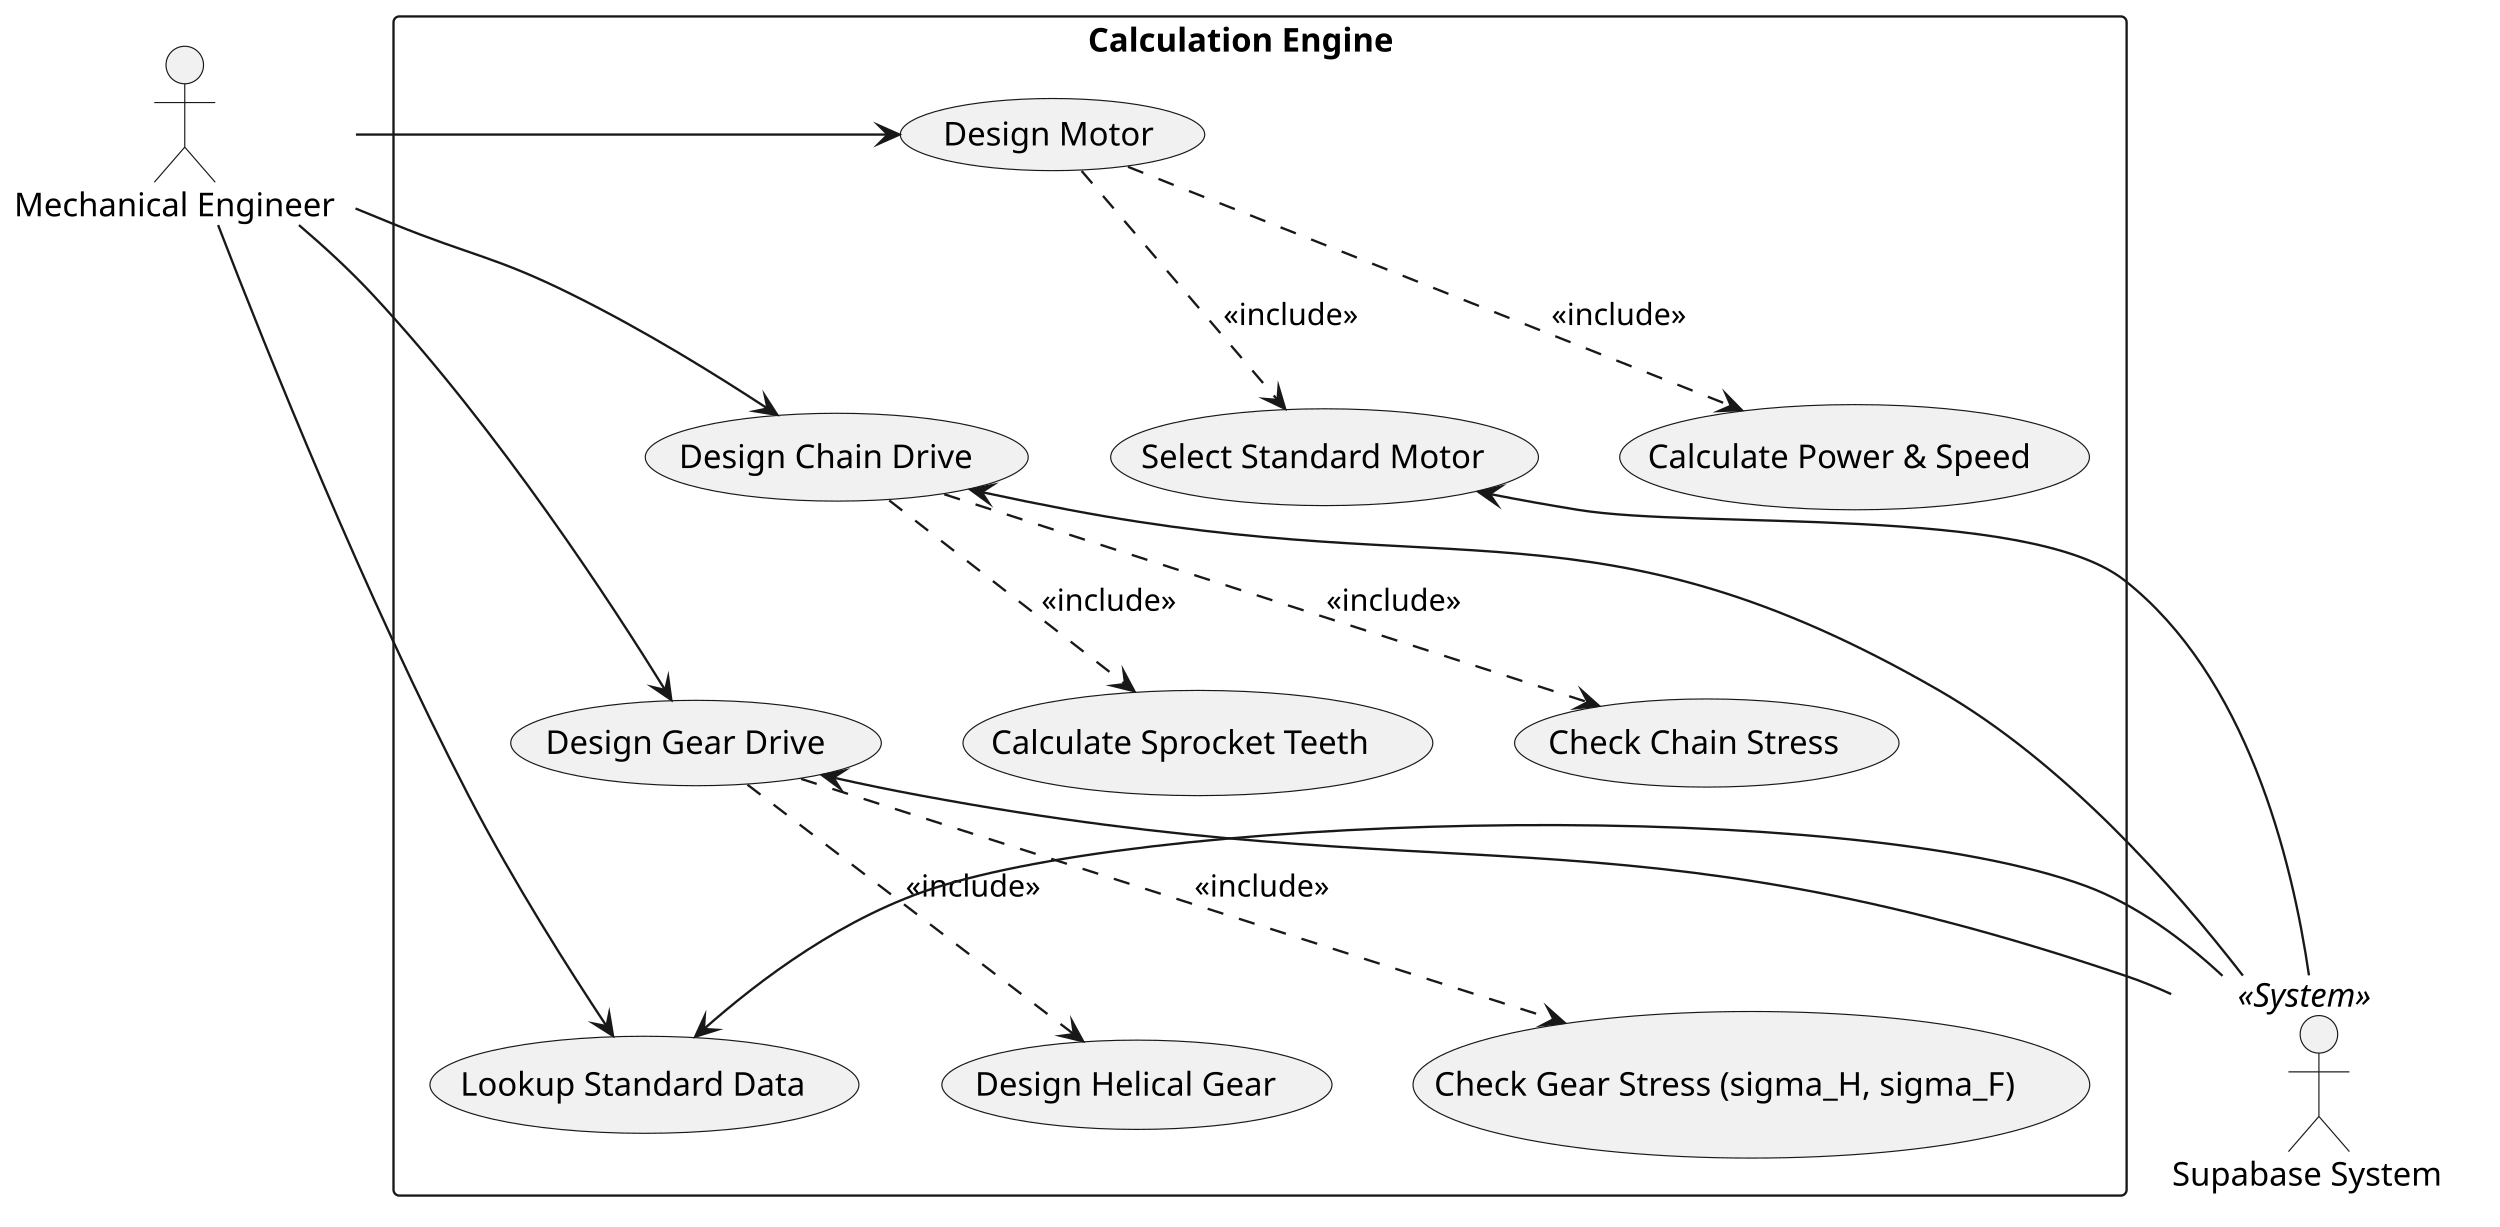
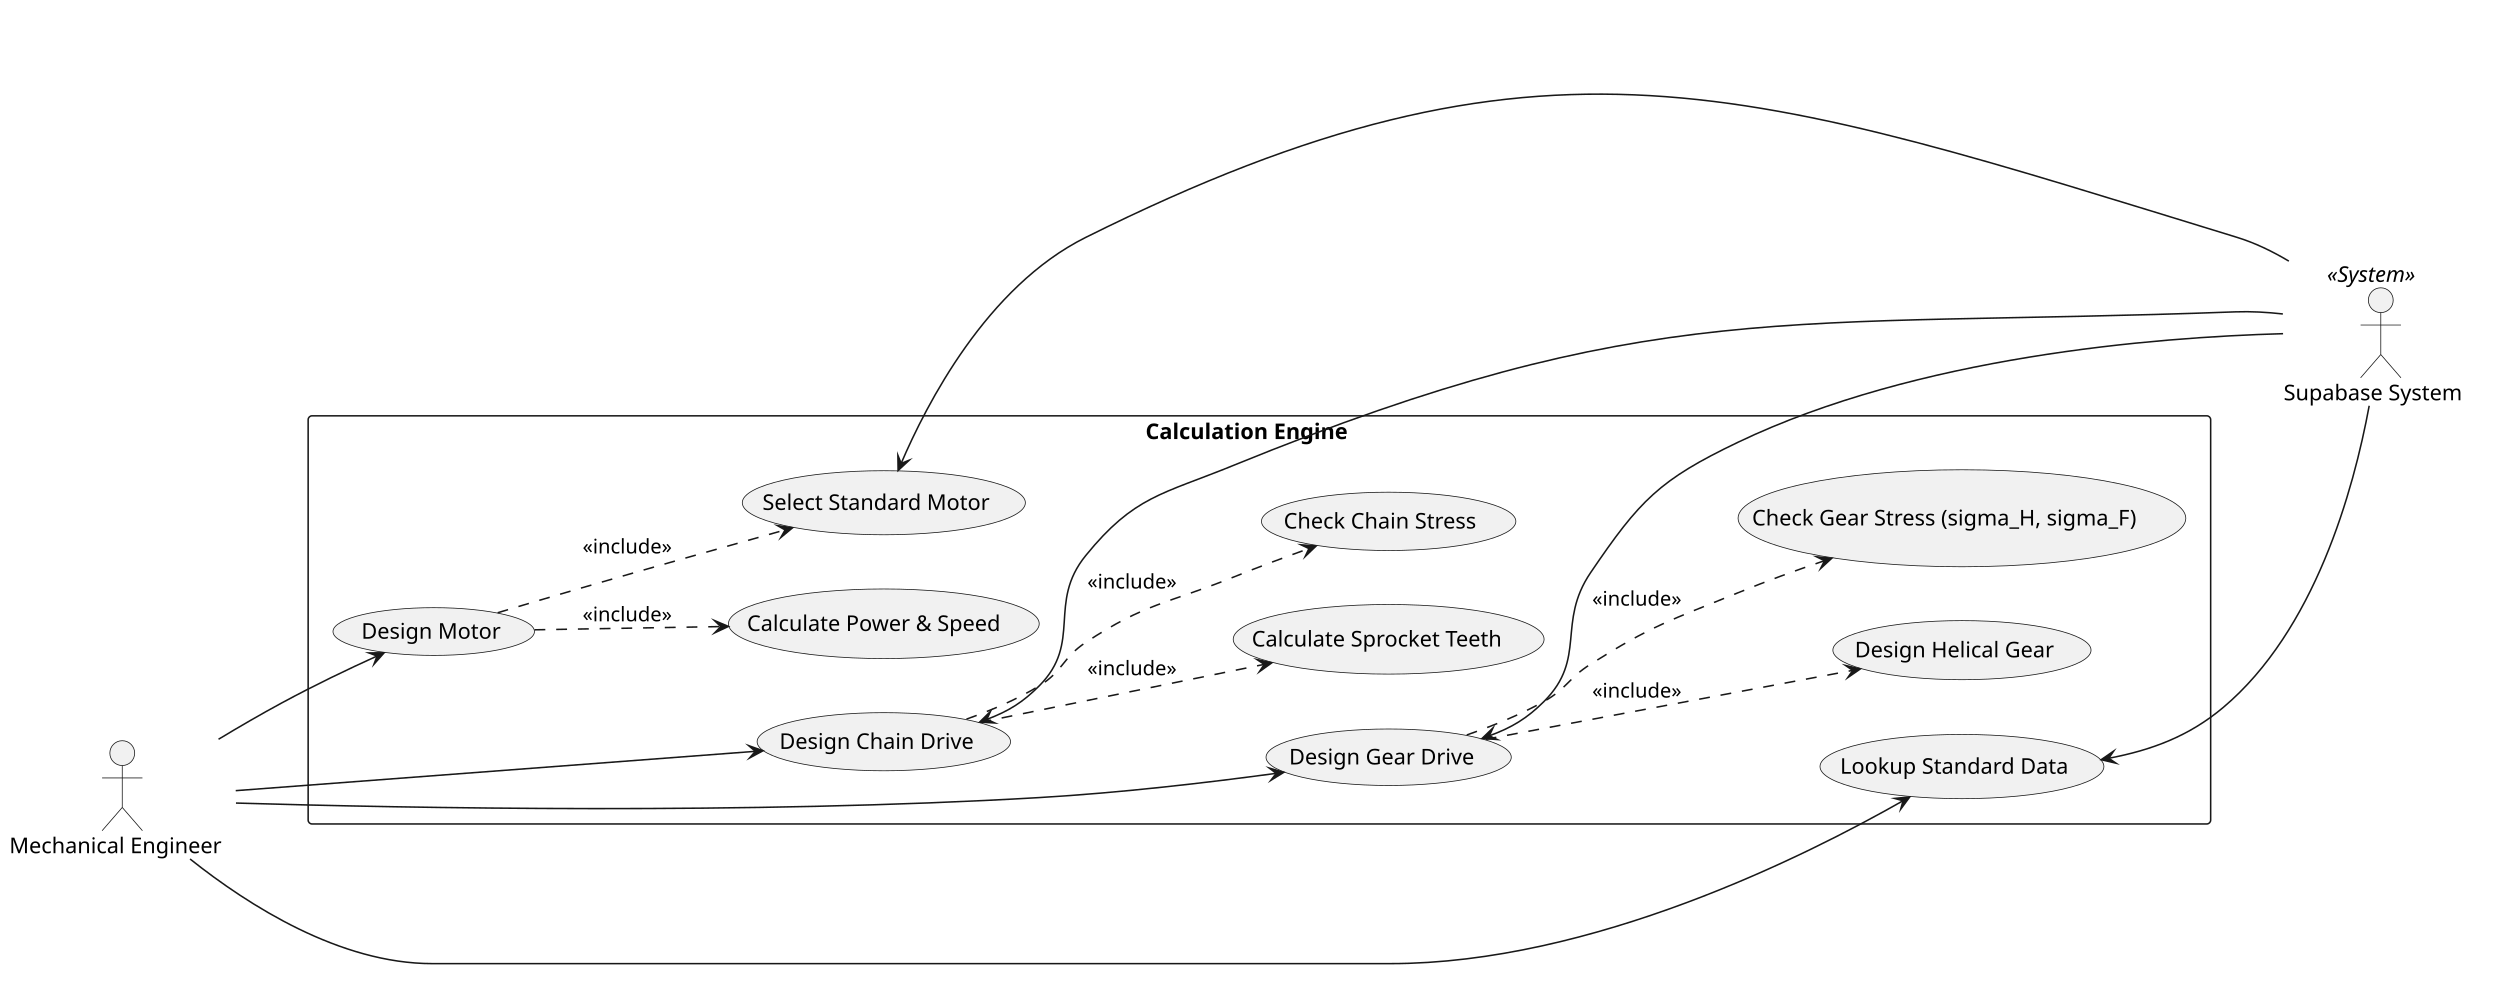
- <svg xmlns="http://www.w3.org/2000/svg" contentStyleType="text/css" data-diagram-type="DESCRIPTION" height="523px" preserveAspectRatio="none" style="width:1066px;height:523px;background:#FFFFFF;" version="1.1" viewBox="0 0 1066 523" width="1066px" zoomAndPan="magnify">
+ <svg xmlns="http://www.w3.org/2000/svg" contentStyleType="text/css" data-diagram-type="DESCRIPTION" height="635px" preserveAspectRatio="none" style="width:1611px;height:635px;background:#FFFFFF;" version="1.1" viewBox="0 0 1611 635" width="1611px" zoomAndPan="magnify">
  <defs />
  <g>
-     <g class="cluster" data-qualified-name="Calculation Engine" data-source-line="6" id="ent0003">
-       <rect fill="none" height="502.8" rx="2.5" ry="2.5" style="stroke:#181818;stroke-width:1;" width="739" x="167.79" y="7" />
-       <text fill="#000000" font-family="sans-serif" font-size="14" font-weight="700" lengthAdjust="spacing" textLength="146.795" x="463.892" y="21.995">Calculation Engine</text>
+     <g class="cluster" data-qualified-name="Calculation Engine" data-source-line="7" id="ent0003">
+       <rect fill="none" height="263" rx="2.5" ry="2.5" style="stroke:#181818;stroke-width:1;" width="1225.98" x="198.57" y="267.96" />
+       <text fill="#000000" font-family="sans-serif" font-size="14" font-weight="700" lengthAdjust="spacing" textLength="146.795" x="738.163" y="282.955">Calculation Engine</text>
    </g>
-     <g class="entity" data-qualified-name="Calculation Engine.UC1" data-source-line="7" id="ent0004">
-       <ellipse cx="448.795" cy="57.383" fill="#F1F1F1" rx="64.915" ry="15.383" style="stroke:#181818;stroke-width:0.5;" />
-       <text fill="#000000" font-family="sans-serif" font-size="14" lengthAdjust="spacing" textLength="93.242" x="402.174" y="62.031">Design Motor</text>
+     <g class="entity" data-qualified-name="Calculation Engine.UC1" data-source-line="8" id="ent0004">
+       <ellipse cx="279.495" cy="406.963" fill="#F1F1F1" rx="64.915" ry="15.383" style="stroke:#181818;stroke-width:0.5;" />
+       <text fill="#000000" font-family="sans-serif" font-size="14" lengthAdjust="spacing" textLength="93.242" x="232.874" y="411.611">Design Motor</text>
    </g>
-     <g class="entity" data-qualified-name="Calculation Engine.UC1_1" data-source-line="8" id="ent0005">
-       <ellipse cx="790.79" cy="194.948" fill="#F1F1F1" rx="100.141" ry="22.428" style="stroke:#181818;stroke-width:0.5;" />
-       <text fill="#000000" font-family="sans-serif" font-size="14" lengthAdjust="spacing" textLength="176.367" x="702.607" y="199.596">Calculate Power &amp; Speed</text>
+     <g class="entity" data-qualified-name="Calculation Engine.UC1_1" data-source-line="9" id="ent0005">
+       <ellipse cx="569.54" cy="401.958" fill="#F1F1F1" rx="100.141" ry="22.428" style="stroke:#181818;stroke-width:0.5;" />
+       <text fill="#000000" font-family="sans-serif" font-size="14" lengthAdjust="spacing" textLength="176.367" x="481.357" y="406.606">Calculate Power &amp; Speed</text>
    </g>
-     <g class="entity" data-qualified-name="Calculation Engine.UC1_2" data-source-line="9" id="ent0006">
-       <ellipse cx="564.793" cy="194.953" fill="#F1F1F1" rx="91.213" ry="20.643" style="stroke:#181818;stroke-width:0.5;" />
-       <text fill="#000000" font-family="sans-serif" font-size="14" lengthAdjust="spacing" textLength="156.481" x="486.552" y="199.601">Select Standard Motor</text>
+     <g class="entity" data-qualified-name="Calculation Engine.UC1_2" data-source-line="10" id="ent0006">
+       <ellipse cx="569.543" cy="323.963" fill="#F1F1F1" rx="91.213" ry="20.643" style="stroke:#181818;stroke-width:0.5;" />
+       <text fill="#000000" font-family="sans-serif" font-size="14" lengthAdjust="spacing" textLength="156.481" x="491.302" y="328.611">Select Standard Motor</text>
    </g>
-     <g class="entity" data-qualified-name="Calculation Engine.UC2" data-source-line="11" id="ent0007">
-       <ellipse cx="356.791" cy="194.95" fill="#F1F1F1" rx="81.651" ry="18.73" style="stroke:#181818;stroke-width:0.5;" />
-       <text fill="#000000" font-family="sans-serif" font-size="14" lengthAdjust="spacing" textLength="134.552" x="289.515" y="199.599">Design Chain Drive</text>
+     <g class="entity" data-qualified-name="Calculation Engine.UC2" data-source-line="12" id="ent0007">
+       <ellipse cx="569.541" cy="477.96" fill="#F1F1F1" rx="81.651" ry="18.73" style="stroke:#181818;stroke-width:0.5;" />
+       <text fill="#000000" font-family="sans-serif" font-size="14" lengthAdjust="spacing" textLength="134.552" x="502.265" y="482.609">Design Chain Drive</text>
    </g>
-     <g class="entity" data-qualified-name="Calculation Engine.UC2_1" data-source-line="12" id="ent0008">
-       <ellipse cx="510.788" cy="316.824" fill="#F1F1F1" rx="100.168" ry="22.434" style="stroke:#181818;stroke-width:0.5;" />
-       <text fill="#000000" font-family="sans-serif" font-size="14" lengthAdjust="spacing" textLength="176.429" x="422.574" y="321.472">Calculate Sprocket Teeth</text>
+     <g class="entity" data-qualified-name="Calculation Engine.UC2_1" data-source-line="13" id="ent0008">
+       <ellipse cx="894.848" cy="411.964" fill="#F1F1F1" rx="100.168" ry="22.434" style="stroke:#181818;stroke-width:0.5;" />
+       <text fill="#000000" font-family="sans-serif" font-size="14" lengthAdjust="spacing" textLength="176.429" x="806.634" y="416.612">Calculate Sprocket Teeth</text>
    </g>
-     <g class="entity" data-qualified-name="Calculation Engine.UC2_2" data-source-line="13" id="ent0009">
-       <ellipse cx="727.787" cy="316.823" fill="#F1F1F1" rx="81.967" ry="18.793" style="stroke:#181818;stroke-width:0.5;" />
-       <text fill="#000000" font-family="sans-serif" font-size="14" lengthAdjust="spacing" textLength="135.29" x="660.142" y="321.472">Check Chain Stress</text>
+     <g class="entity" data-qualified-name="Calculation Engine.UC2_2" data-source-line="14" id="ent0009">
+       <ellipse cx="894.847" cy="335.963" fill="#F1F1F1" rx="81.967" ry="18.793" style="stroke:#181818;stroke-width:0.5;" />
+       <text fill="#000000" font-family="sans-serif" font-size="14" lengthAdjust="spacing" textLength="135.29" x="827.202" y="340.612">Check Chain Stress</text>
    </g>
-     <g class="entity" data-qualified-name="Calculation Engine.UC3" data-source-line="15" id="ent0010">
-       <ellipse cx="296.789" cy="316.824" fill="#F1F1F1" rx="79.019" ry="18.204" style="stroke:#181818;stroke-width:0.5;" />
-       <text fill="#000000" font-family="sans-serif" font-size="14" lengthAdjust="spacing" textLength="128.358" x="232.61" y="321.472">Design Gear Drive</text>
+     <g class="entity" data-qualified-name="Calculation Engine.UC3" data-source-line="16" id="ent0010">
+       <ellipse cx="894.849" cy="487.964" fill="#F1F1F1" rx="79.019" ry="18.204" style="stroke:#181818;stroke-width:0.5;" />
+       <text fill="#000000" font-family="sans-serif" font-size="14" lengthAdjust="spacing" textLength="128.358" x="830.67" y="492.612">Design Gear Drive</text>
    </g>
-     <g class="entity" data-qualified-name="Calculation Engine.UC3_2" data-source-line="16" id="ent0011">
-       <ellipse cx="484.792" cy="462.546" fill="#F1F1F1" rx="83.182" ry="19.037" style="stroke:#181818;stroke-width:0.5;" />
-       <text fill="#000000" font-family="sans-serif" font-size="14" lengthAdjust="spacing" textLength="138.12" x="415.732" y="467.195">Design Helical Gear</text>
+     <g class="entity" data-qualified-name="Calculation Engine.UC3_2" data-source-line="17" id="ent0011">
+       <ellipse cx="1264.282" cy="418.957" fill="#F1F1F1" rx="83.182" ry="19.037" style="stroke:#181818;stroke-width:0.5;" />
+       <text fill="#000000" font-family="sans-serif" font-size="14" lengthAdjust="spacing" textLength="138.12" x="1195.222" y="423.605">Design Helical Gear</text>
    </g>
-     <g class="entity" data-qualified-name="Calculation Engine.UC3_3" data-source-line="17" id="ent0012">
-       <ellipse cx="746.785" cy="462.553" fill="#F1F1F1" rx="144.265" ry="31.253" style="stroke:#181818;stroke-width:0.5;" />
-       <text fill="#000000" font-family="sans-serif" font-size="14" lengthAdjust="spacing" textLength="270.525" x="611.523" y="467.202">Check Gear Stress (sigma_H, sigma_F)</text>
+     <g class="entity" data-qualified-name="Calculation Engine.UC3_3" data-source-line="18" id="ent0012">
+       <ellipse cx="1264.275" cy="333.963" fill="#F1F1F1" rx="144.265" ry="31.253" style="stroke:#181818;stroke-width:0.5;" />
+       <text fill="#000000" font-family="sans-serif" font-size="14" lengthAdjust="spacing" textLength="270.525" x="1129.013" y="338.611">Check Gear Stress (sigma_H, sigma_F)</text>
    </g>
-     <g class="entity" data-qualified-name="Calculation Engine.UC5" data-source-line="19" id="ent0013">
-       <ellipse cx="274.791" cy="462.554" fill="#F1F1F1" rx="91.471" ry="20.694" style="stroke:#181818;stroke-width:0.5;" />
-       <text fill="#000000" font-family="sans-serif" font-size="14" lengthAdjust="spacing" textLength="157.062" x="196.26" y="467.203">Lookup Standard Data</text>
+     <g class="entity" data-qualified-name="Calculation Engine.UC5" data-source-line="20" id="ent0013">
+       <ellipse cx="1264.281" cy="493.964" fill="#F1F1F1" rx="91.471" ry="20.694" style="stroke:#181818;stroke-width:0.5;" />
+       <text fill="#000000" font-family="sans-serif" font-size="14" lengthAdjust="spacing" textLength="157.062" x="1185.75" y="498.613">Lookup Standard Data</text>
    </g>
-     <g class="entity" data-qualified-name="eng" data-source-line="3" id="ent0001">
-       <ellipse cx="78.786" cy="27.73" fill="#F1F1F1" rx="8" ry="8" style="stroke:#181818;stroke-width:0.5;" />
-       <path d="M78.786,35.73 L78.786,62.73 M65.786,43.73 L91.786,43.73 M78.786,62.73 L65.786,77.73 M78.786,62.73 L91.786,77.73" fill="none" style="stroke:#181818;stroke-width:0.5;" />
-       <text fill="#000000" font-family="sans-serif" font-size="14" lengthAdjust="spacing" textLength="145.571" x="6" y="92.225">Mechanical Engineer</text>
+     <g class="entity" data-qualified-name="eng" data-source-line="4" id="ent0001">
+       <ellipse cx="78.786" cy="485.31" fill="#F1F1F1" rx="8" ry="8" style="stroke:#181818;stroke-width:0.5;" />
+       <path d="M78.786,493.31 L78.786,520.31 M65.786,501.31 L91.786,501.31 M78.786,520.31 L65.786,535.31 M78.786,520.31 L91.786,535.31" fill="none" style="stroke:#181818;stroke-width:0.5;" />
+       <text fill="#000000" font-family="sans-serif" font-size="14" lengthAdjust="spacing" textLength="145.571" x="6" y="549.805">Mechanical Engineer</text>
    </g>
-     <g class="entity" data-qualified-name="db" data-source-line="4" id="ent0002">
-       <ellipse cx="988.787" cy="441.047" fill="#F1F1F1" rx="8" ry="8" style="stroke:#181818;stroke-width:0.5;" />
-       <path d="M988.787,449.047 L988.787,476.047 M975.787,457.047 L1001.787,457.047 M988.787,476.047 L975.787,491.047 M988.787,476.047 L1001.787,491.047" fill="none" style="stroke:#181818;stroke-width:0.5;" />
-       <text fill="#000000" font-family="sans-serif" font-size="14" lengthAdjust="spacing" textLength="125.255" x="926.16" y="505.542">Supabase System</text>
-       <text fill="#000000" font-family="sans-serif" font-size="14" font-style="italic" lengthAdjust="spacing" textLength="69.337" x="954.119" y="429.245">«System»</text>
+     <g class="entity" data-qualified-name="db" data-source-line="5" id="ent0002">
+       <ellipse cx="1534.177" cy="193.457" fill="#F1F1F1" rx="8" ry="8" style="stroke:#181818;stroke-width:0.5;" />
+       <path d="M1534.177,201.457 L1534.177,228.457 M1521.177,209.457 L1547.177,209.457 M1534.177,228.457 L1521.177,243.457 M1534.177,228.457 L1547.177,243.457" fill="none" style="stroke:#181818;stroke-width:0.5;" />
+       <text fill="#000000" font-family="sans-serif" font-size="14" lengthAdjust="spacing" textLength="125.255" x="1471.55" y="257.952">Supabase System</text>
+       <text fill="#000000" font-family="sans-serif" font-size="14" font-style="italic" lengthAdjust="spacing" textLength="69.337" x="1499.509" y="181.655">«System»</text>
    </g>
-     <g class="link" data-entity-1="ent0001" data-entity-2="ent0004" data-link-type="dependency" data-source-line="26" id="lnk17">
-       <path d="M151.77,57.38 C229.02,57.38 301.27,57.38 378.52,57.38" fill="none" id="eng-to-UC1" style="stroke:#181818;stroke-width:1;" />
-       <polygon fill="#181818" points="383.52,57.38,374.52,53.38,378.52,57.38,374.52,61.38,383.52,57.38" style="stroke:#181818;stroke-width:1;stroke-linejoin:miter;stroke-miterlimit:10;" />
+     <g class="link" data-entity-1="ent0001" data-entity-2="ent0004" data-link-type="dependency" data-source-line="27" id="lnk17">
+       <path d="M140.82,476.37 C154.1,468.37 168.19,460.19 181.57,452.96 C203.2,441.28 223.739,431.48 242.979,422.73" fill="none" id="eng-to-UC1" style="stroke:#181818;stroke-width:1;" />
+       <polygon fill="#181818" points="247.53,420.66,237.681,420.745,242.979,422.73,240.993,428.027,247.53,420.66" style="stroke:#181818;stroke-width:1;stroke-linejoin:miter;stroke-miterlimit:10;" />
    </g>
-     <g class="link" data-entity-1="ent0004" data-entity-2="ent0005" data-link-type="dependency" data-source-line="27" id="lnk18">
-       <path d="M480.96,71.13 C541.32,95.06 667.182,144.958 738.032,173.038" fill="none" id="UC1-to-UC1_1" style="stroke:#181818;stroke-width:1;stroke-dasharray:7,7;" />
-       <polygon fill="#181818" points="742.68,174.88,735.787,167.845,738.032,173.038,732.839,175.283,742.68,174.88" style="stroke:#181818;stroke-width:1;stroke-linejoin:miter;stroke-miterlimit:10;" />
-       <text fill="#000000" font-family="sans-serif" font-size="13" lengthAdjust="spacing" textLength="63.007" x="661.48" y="138.597">«include»</text>
+     <g class="link" data-entity-1="ent0004" data-entity-2="ent0005" data-link-type="dependency" data-source-line="28" id="lnk18">
+       <path d="M344.41,405.85 C381.13,405.21 423.021,404.487 464.421,403.767" fill="none" id="UC1-to-UC1_1" style="stroke:#181818;stroke-width:1;stroke-dasharray:7,7;" />
+       <polygon fill="#181818" points="469.42,403.68,460.352,399.837,464.421,403.767,460.491,407.836,469.42,403.68" style="stroke:#181818;stroke-width:1;stroke-linejoin:miter;stroke-miterlimit:10;" />
+       <text fill="#000000" font-family="sans-serif" font-size="13" lengthAdjust="spacing" textLength="63.007" x="375.4" y="400.377">«include»</text>
    </g>
-     <g class="link" data-entity-1="ent0004" data-entity-2="ent0006" data-link-type="dependency" data-source-line="28" id="lnk19">
-       <path d="M461.2,72.89 C482.12,97.34 521.179,142.991 544.739,170.521" fill="none" id="UC1-to-UC1_2" style="stroke:#181818;stroke-width:1;stroke-dasharray:7,7;" />
-       <polygon fill="#181818" points="547.99,174.32,545.177,164.881,544.739,170.521,539.099,170.083,547.99,174.32" style="stroke:#181818;stroke-width:1;stroke-linejoin:miter;stroke-miterlimit:10;" />
-       <text fill="#000000" font-family="sans-serif" font-size="13" lengthAdjust="spacing" textLength="63.007" x="521.59" y="138.597">«include»</text>
+     <g class="link" data-entity-1="ent0004" data-entity-2="ent0006" data-link-type="dependency" data-source-line="29" id="lnk19">
+       <path d="M320.67,394.85 C337.28,389.87 356.76,384.09 374.4,378.96 C420.15,365.66 467.266,352.322 505.906,341.472" fill="none" id="UC1-to-UC1_2" style="stroke:#181818;stroke-width:1;stroke-dasharray:7,7;" />
+       <polygon fill="#181818" points="510.72,340.12,500.974,338.702,505.906,341.472,503.137,346.404,510.72,340.12" style="stroke:#181818;stroke-width:1;stroke-linejoin:miter;stroke-miterlimit:10;" />
+       <text fill="#000000" font-family="sans-serif" font-size="13" lengthAdjust="spacing" textLength="63.007" x="375.4" y="356.637">«include»</text>
    </g>
-     <g class="link" data-entity-1="ent0001" data-entity-2="ent0007" data-link-type="dependency" data-source-line="30" id="lnk20">
-       <path d="M151.59,88.9 C157.07,91.16 162.51,93.38 167.79,95.53 C201.43,109.19 211.25,109.4 243.79,125.53 C275.02,141.01 304.816,159.492 327.266,174.182" fill="none" id="eng-to-UC2" style="stroke:#181818;stroke-width:1;" />
-       <polygon fill="#181818" points="331.45,176.92,326.109,168.645,327.266,174.182,321.729,175.339,331.45,176.92" style="stroke:#181818;stroke-width:1;stroke-linejoin:miter;stroke-miterlimit:10;" />
+     <g class="link" data-entity-1="ent0001" data-entity-2="ent0007" data-link-type="dependency" data-source-line="31" id="lnk20">
+       <path d="M151.9,509.5 C242.85,502.62 393.574,491.207 486.704,484.157" fill="none" id="eng-to-UC2" style="stroke:#181818;stroke-width:1;" />
+       <polygon fill="#181818" points="491.69,483.78,482.414,480.471,486.704,484.157,483.018,488.448,491.69,483.78" style="stroke:#181818;stroke-width:1;stroke-linejoin:miter;stroke-miterlimit:10;" />
    </g>
-     <g class="link" data-entity-1="ent0007" data-entity-2="ent0008" data-link-type="dependency" data-source-line="31" id="lnk21">
-       <path d="M379.18,213.38 C406.87,234.94 450.045,268.539 479.745,291.659" fill="none" id="UC2-to-UC2_1" style="stroke:#181818;stroke-width:1;stroke-dasharray:7,7;" />
-       <polygon fill="#181818" points="483.69,294.73,479.045,286.045,479.745,291.659,474.131,292.358,483.69,294.73" style="stroke:#181818;stroke-width:1;stroke-linejoin:miter;stroke-miterlimit:10;" />
-       <text fill="#000000" font-family="sans-serif" font-size="13" lengthAdjust="spacing" textLength="63.007" x="444.01" y="260.447">«include»</text>
+     <g class="link" data-entity-1="ent0007" data-entity-2="ent0008" data-link-type="dependency" data-source-line="32" id="lnk21">
+       <path d="M631.73,465.47 C685.1,454.57 757.761,439.74 814.671,428.12" fill="none" id="UC2-to-UC2_1" style="stroke:#181818;stroke-width:1;stroke-dasharray:7,7;" />
+       <polygon fill="#181818" points="819.57,427.12,809.952,425.001,814.671,428.12,811.552,432.84,819.57,427.12" style="stroke:#181818;stroke-width:1;stroke-linejoin:miter;stroke-miterlimit:10;" />
+       <text fill="#000000" font-family="sans-serif" font-size="13" lengthAdjust="spacing" textLength="63.007" x="700.68" y="435.117">«include»</text>
    </g>
-     <g class="link" data-entity-1="ent0007" data-entity-2="ent0009" data-link-type="dependency" data-source-line="32" id="lnk22">
-       <path d="M402.65,210.77 C473.9,233.79 605.612,276.343 676.982,299.403" fill="none" id="UC2-to-UC2_2" style="stroke:#181818;stroke-width:1;stroke-dasharray:7,7;" />
-       <polygon fill="#181818" points="681.74,300.94,674.406,294.367,676.982,299.403,671.946,301.979,681.74,300.94" style="stroke:#181818;stroke-width:1;stroke-linejoin:miter;stroke-miterlimit:10;" />
-       <text fill="#000000" font-family="sans-serif" font-size="13" lengthAdjust="spacing" textLength="63.007" x="565.5" y="260.447">«include»</text>
+     <g class="link" data-entity-1="ent0007" data-entity-2="ent0009" data-link-type="dependency" data-source-line="33" id="lnk22">
+       <path d="M622.79,463.4 C638.47,457.88 655.32,450.76 669.68,441.96 C685.23,432.43 684.46,424.01 699.68,413.96 C738.21,388.52 751.85,389.18 794.68,371.96 C812.02,364.99 826.573,359.548 843.473,353.488" fill="none" id="UC2-to-UC2_2" style="stroke:#181818;stroke-width:1;stroke-dasharray:7,7;" />
+       <polygon fill="#181818" points="848.18,351.8,838.358,351.073,843.473,353.488,841.058,358.603,848.18,351.8" style="stroke:#181818;stroke-width:1;stroke-linejoin:miter;stroke-miterlimit:10;" />
+       <text fill="#000000" font-family="sans-serif" font-size="13" lengthAdjust="spacing" textLength="63.007" x="700.68" y="379.257">«include»</text>
    </g>
-     <g class="link" data-entity-1="ent0001" data-entity-2="ent0010" data-link-type="dependency" data-source-line="34" id="lnk23">
-       <path d="M127.47,95.97 C138.24,105.16 149.27,115.31 158.79,125.53 C213.03,183.75 262.078,259.429 283.618,294.219" fill="none" id="eng-to-UC3" style="stroke:#181818;stroke-width:1;" />
-       <polygon fill="#181818" points="286.25,298.47,284.913,288.712,283.618,294.219,278.111,292.924,286.25,298.47" style="stroke:#181818;stroke-width:1;stroke-linejoin:miter;stroke-miterlimit:10;" />
+     <g class="link" data-entity-1="ent0001" data-entity-2="ent0010" data-link-type="dependency" data-source-line="35" id="lnk23">
+       <path d="M152.06,517.49 C263.35,520.78 483.36,524.92 669.68,513.96 C722.87,510.83 777.865,504.359 822.365,498.349" fill="none" id="eng-to-UC3" style="stroke:#181818;stroke-width:1;" />
+       <polygon fill="#181818" points="827.32,497.68,817.866,494.921,822.365,498.349,818.936,502.849,827.32,497.68" style="stroke:#181818;stroke-width:1;stroke-linejoin:miter;stroke-miterlimit:10;" />
    </g>
-     <g class="link" data-entity-1="ent0010" data-entity-2="ent0011" data-link-type="dependency" data-source-line="35" id="lnk24">
-       <path d="M318.72,334.59 C354.56,361.98 421.348,413.054 457.848,440.954" fill="none" id="UC3-to-UC3_2" style="stroke:#181818;stroke-width:1;stroke-dasharray:7,7;" />
-       <polygon fill="#181818" points="461.82,443.99,457.099,435.346,457.848,440.954,452.24,441.702,461.82,443.99" style="stroke:#181818;stroke-width:1;stroke-linejoin:miter;stroke-miterlimit:10;" />
-       <text fill="#000000" font-family="sans-serif" font-size="13" lengthAdjust="spacing" textLength="63.007" x="386.15" y="382.317">«include»</text>
+     <g class="link" data-entity-1="ent0010" data-entity-2="ent0011" data-link-type="dependency" data-source-line="36" id="lnk24">
+       <path d="M957.35,476.41 C1024.26,463.85 1125.826,444.773 1193.886,431.993" fill="none" id="UC3-to-UC3_2" style="stroke:#181818;stroke-width:1;stroke-dasharray:7,7;" />
+       <polygon fill="#181818" points="1198.8,431.07,1189.216,428.8,1193.886,431.993,1190.693,436.662,1198.8,431.07" style="stroke:#181818;stroke-width:1;stroke-linejoin:miter;stroke-miterlimit:10;" />
+       <text fill="#000000" font-family="sans-serif" font-size="13" lengthAdjust="spacing" textLength="63.007" x="1026.02" y="449.527">«include»</text>
    </g>
-     <g class="link" data-entity-1="ent0010" data-entity-2="ent0012" data-link-type="dependency" data-source-line="36" id="lnk25">
-       <path d="M341.58,332.12 C417.5,356.37 567.647,404.328 662.397,434.598" fill="none" id="UC3-to-UC3_3" style="stroke:#181818;stroke-width:1;stroke-dasharray:7,7;" />
-       <polygon fill="#181818" points="667.16,436.12,659.804,429.571,662.397,434.598,657.37,437.191,667.16,436.12" style="stroke:#181818;stroke-width:1;stroke-linejoin:miter;stroke-miterlimit:10;" />
-       <text fill="#000000" font-family="sans-serif" font-size="13" lengthAdjust="spacing" textLength="63.007" x="509.29" y="382.317">«include»</text>
+     <g class="link" data-entity-1="ent0010" data-entity-2="ent0012" data-link-type="dependency" data-source-line="37" id="lnk25">
+       <path d="M945.17,473.61 C961.54,467.93 979.53,460.66 995.02,451.96 C1009.91,443.6 1010.58,437.07 1025.02,427.96 C1064.69,402.93 1076.58,399.67 1120.02,381.96 C1139.33,374.09 1155.724,368.084 1175.684,361.324" fill="none" id="UC3-to-UC3_3" style="stroke:#181818;stroke-width:1;stroke-dasharray:7,7;" />
+       <polygon fill="#181818" points="1180.42,359.72,1170.612,358.818,1175.684,361.324,1173.179,366.396,1180.42,359.72" style="stroke:#181818;stroke-width:1;stroke-linejoin:miter;stroke-miterlimit:10;" />
+       <text fill="#000000" font-family="sans-serif" font-size="13" lengthAdjust="spacing" textLength="63.007" x="1026.02" y="390.297">«include»</text>
    </g>
-     <g class="link" data-entity-1="ent0001" data-entity-2="ent0013" data-link-type="dependency" data-source-line="38" id="lnk26">
-       <path d="M92.99,95.97 C114.07,150.6 155.91,254.65 199.79,339.25 C219.16,376.62 242.878,413.772 258.638,437.552" fill="none" id="eng-to-UC5" style="stroke:#181818;stroke-width:1;" />
-       <polygon fill="#181818" points="261.4,441.72,259.762,432.008,258.638,437.552,253.094,436.428,261.4,441.72" style="stroke:#181818;stroke-width:1;stroke-linejoin:miter;stroke-miterlimit:10;" />
+     <g class="link" data-entity-1="ent0001" data-entity-2="ent0013" data-link-type="dependency" data-source-line="39" id="lnk26">
+       <path d="M122.47,553.53 C160.54,583.84 219.25,620.96 278.49,620.96 C278.49,620.96 278.49,620.96 895.85,620.96 C1025.78,620.96 1163.714,551.623 1226.314,516.003" fill="none" id="eng-to-UC5" style="stroke:#181818;stroke-width:1;" />
+       <polygon fill="#181818" points="1230.66,513.53,1220.86,514.504,1226.314,516.003,1224.816,521.458,1230.66,513.53" style="stroke:#181818;stroke-width:1;stroke-linejoin:miter;stroke-miterlimit:10;" />
    </g>
-     <g class="link" data-entity-1="ent0006" data-entity-2="ent0002" data-link-type="dependency" data-source-line="40" id="lnk28">
-       <path d="M635.248,210.656 C649.218,213.376 659.01,215.13 672.79,217.38 C724.31,225.8 864.69,215.19 905.79,247.38 C957.89,288.21 977.32,366.14 984.54,415.89" fill="none" id="UC1_2-backto-db" style="stroke:#181818;stroke-width:1;" />
-       <polygon fill="#181818" points="630.34,209.7,638.41,215.346,635.248,210.656,639.939,207.494,630.34,209.7" style="stroke:#181818;stroke-width:1;stroke-linejoin:miter;stroke-miterlimit:10;" />
+     <g class="link" data-entity-1="ent0006" data-entity-2="ent0002" data-link-type="dependency" data-source-line="41" id="lnk27">
+       <path d="M580.699,298.614 C597.039,260.474 635.74,184.8 699.68,152.96 C994.84,6 1126.31,56.33 1441.55,152.96 C1453.03,156.48 1464.36,161.97 1474.94,168.27" fill="none" id="UC1_2-backto-db" style="stroke:#181818;stroke-width:1;" />
+       <polygon fill="#181818" points="578.73,303.21,585.951,296.512,580.699,298.614,578.597,293.362,578.73,303.21" style="stroke:#181818;stroke-width:1;stroke-linejoin:miter;stroke-miterlimit:10;" />
    </g>
-     <g class="link" data-entity-1="ent0007" data-entity-2="ent0002" data-link-type="dependency" data-source-line="41" id="lnk30">
-       <path d="M418.638,209.843 C432.378,212.803 442.14,214.78 455.79,217.38 C621.21,248.9 680.84,210.35 826.79,294.38 C879.85,324.93 926.84,377.87 956.37,416" fill="none" id="UC2-backto-db" style="stroke:#181818;stroke-width:1;" />
-       <polygon fill="#181818" points="413.75,208.79,421.706,214.596,418.638,209.843,423.39,206.775,413.75,208.79" style="stroke:#181818;stroke-width:1;stroke-linejoin:miter;stroke-miterlimit:10;" />
+     <g class="link" data-entity-1="ent0007" data-entity-2="ent0002" data-link-type="dependency" data-source-line="42" id="lnk28">
+       <path d="M635.937,463.563 C649.967,458.263 659.16,452.54 669.68,441.96 C697.64,413.85 674.67,388.71 699.68,357.96 C730.9,319.58 748.88,318.65 794.68,299.96 C1063.57,190.26 1150.35,211.81 1440.55,200.96 C1450.46,200.59 1460.91,201.19 1471.08,202.32" fill="none" id="UC2-backto-db" style="stroke:#181818;stroke-width:1;" />
+       <polygon fill="#181818" points="631.26,465.33,641.093,465.891,635.937,463.563,638.266,458.408,631.26,465.33" style="stroke:#181818;stroke-width:1;stroke-linejoin:miter;stroke-miterlimit:10;" />
    </g>
-     <g class="link" data-entity-1="ent0010" data-entity-2="ent0002" data-link-type="dependency" data-source-line="42" id="lnk32">
-       <path d="M355.351,331.593 C369.101,334.643 379.02,336.69 392.79,339.25 C619.87,381.55 688.01,342.12 906.79,416.25 C913.1,418.39 919.5,421.01 925.79,423.89" fill="none" id="UC3-backto-db" style="stroke:#181818;stroke-width:1;" />
-       <polygon fill="#181818" points="350.47,330.51,358.39,336.364,355.351,331.593,360.123,328.554,350.47,330.51" style="stroke:#181818;stroke-width:1;stroke-linejoin:miter;stroke-miterlimit:10;" />
+     <g class="link" data-entity-1="ent0010" data-entity-2="ent0002" data-link-type="dependency" data-source-line="43" id="lnk29">
+       <path d="M959.706,474.163 C974.256,468.843 984.08,462.91 995.02,451.96 C1022.74,424.2 1002.97,401.4 1025.02,368.96 C1056.69,322.34 1069.17,309.27 1120.02,284.96 C1235.54,229.74 1387.5,217.36 1471.2,215.02" fill="none" id="UC3-backto-db" style="stroke:#181818;stroke-width:1;" />
+       <polygon fill="#181818" points="955.01,475.88,964.836,476.546,959.706,474.163,962.089,469.033,955.01,475.88" style="stroke:#181818;stroke-width:1;stroke-linejoin:miter;stroke-miterlimit:10;" />
    </g>
-     <g class="link" data-entity-1="ent0013" data-entity-2="ent0002" data-link-type="dependency" data-source-line="43" id="lnk34">
-       <path d="M300.17,438.763 C323.79,417.933 360.05,390.29 401.29,377.75 C505.04,346.19 787.52,340.27 889.29,377.75 C911.01,385.75 931.22,400.84 947.67,416.09" fill="none" id="UC5-backto-db" style="stroke:#181818;stroke-width:1;" />
-       <polygon fill="#181818" points="296.42,442.07,305.816,439.117,300.17,438.763,300.524,433.117,296.42,442.07" style="stroke:#181818;stroke-width:1;stroke-linejoin:miter;stroke-miterlimit:10;" />
+     <g class="link" data-entity-1="ent0013" data-entity-2="ent0002" data-link-type="dependency" data-source-line="44" id="lnk30">
+       <path d="M1358.903,488.62 C1386.593,483.38 1410.67,474.36 1432.55,455.96 C1491.54,406.34 1516.56,316.35 1526.71,261.48" fill="none" id="UC5-backto-db" style="stroke:#181818;stroke-width:1;" />
+       <polygon fill="#181818" points="1353.99,489.55,1363.577,491.807,1358.903,488.62,1362.089,483.946,1353.99,489.55" style="stroke:#181818;stroke-width:1;stroke-linejoin:miter;stroke-miterlimit:10;" />
    </g>
  </g>
</svg>
